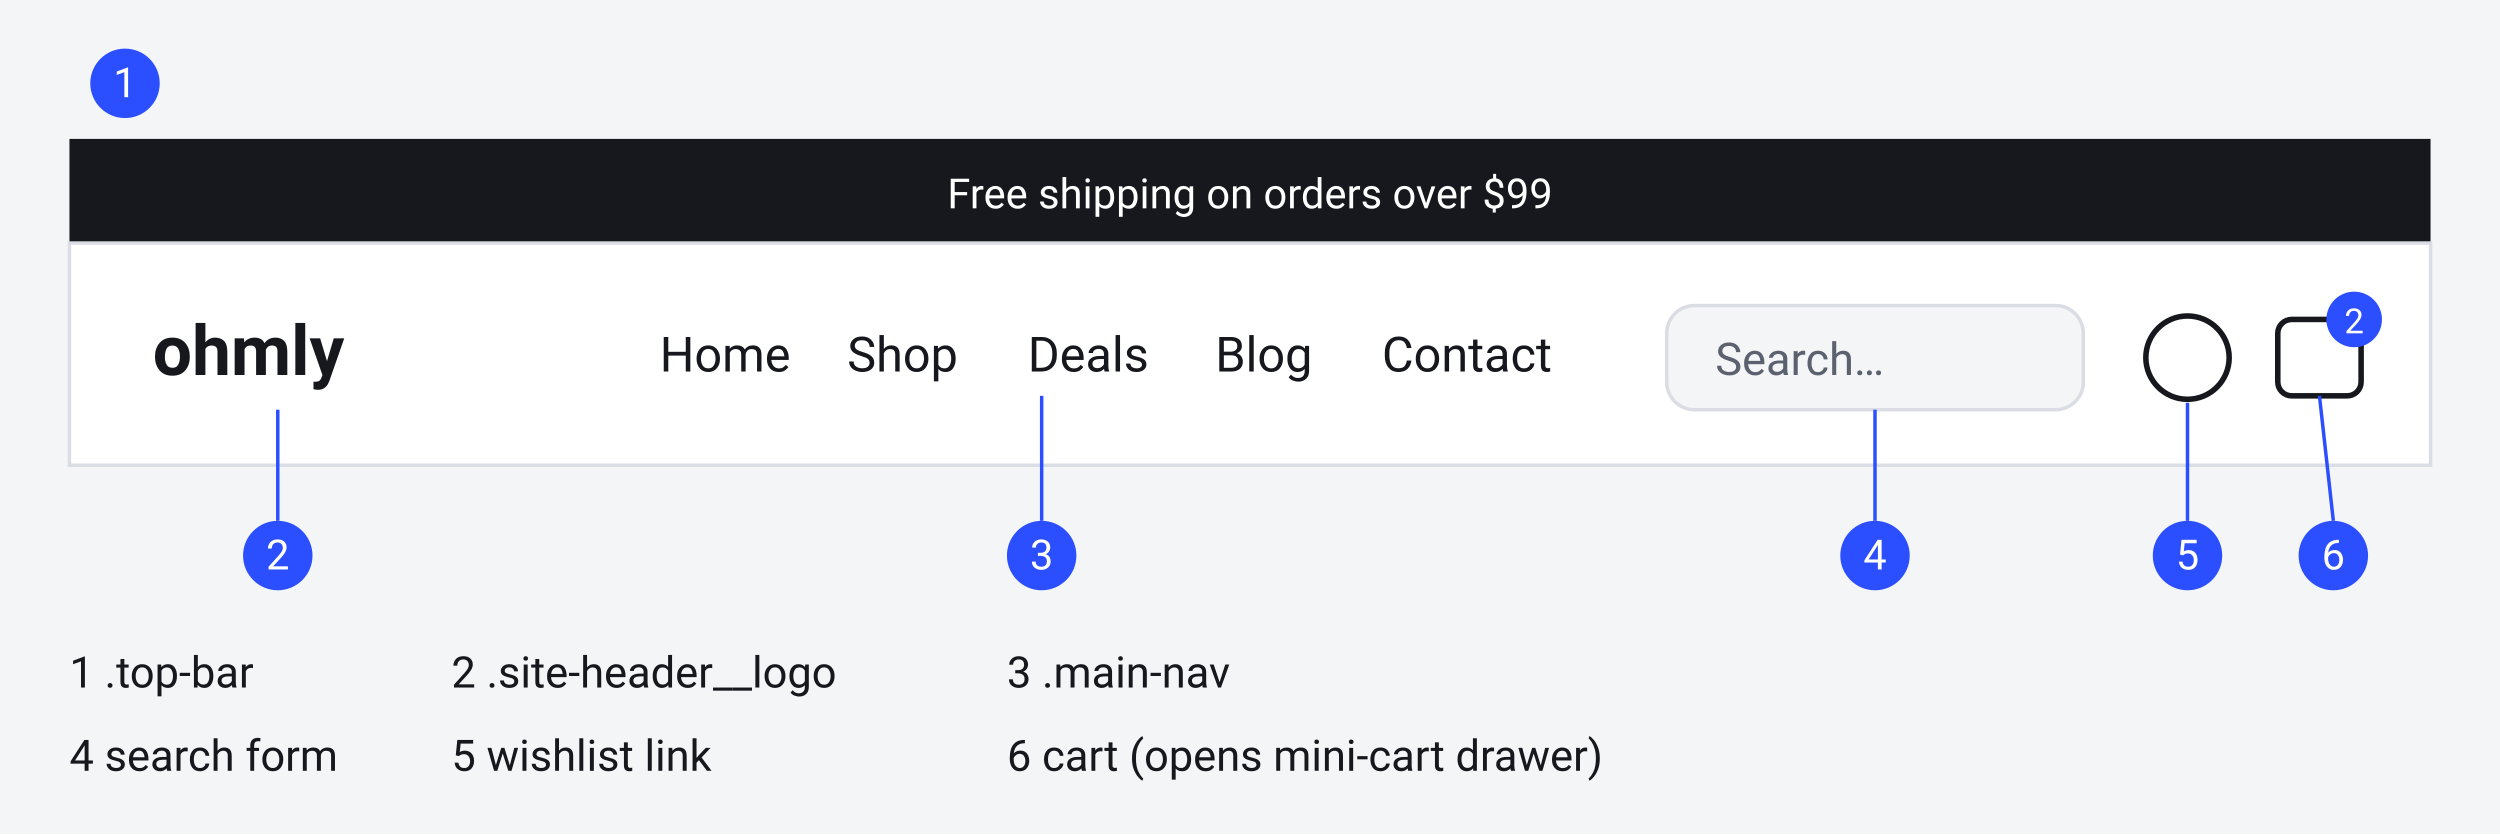
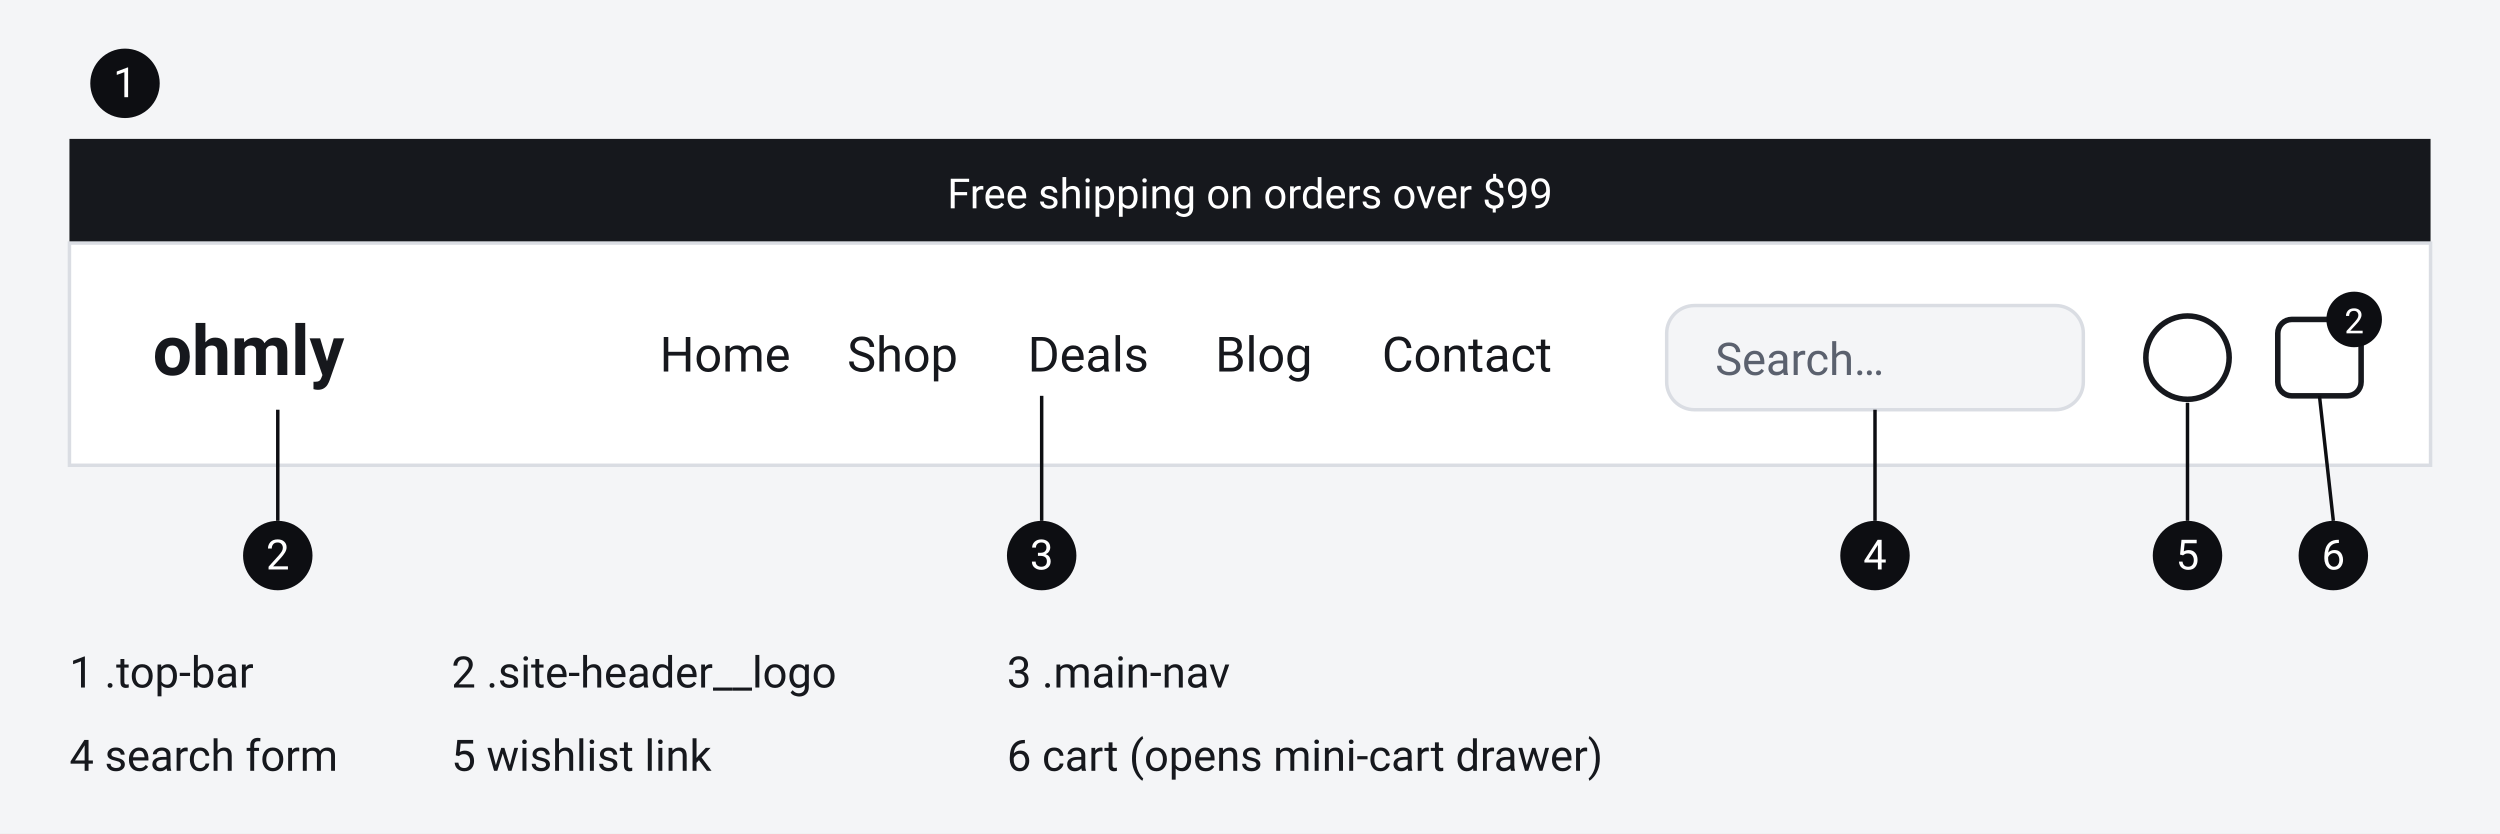
<svg xmlns="http://www.w3.org/2000/svg" viewBox="0 0 720 240" width="720" height="240" font-family="system-ui,-apple-system,Segoe UI,Roboto,Arial,sans-serif">
  <rect width="720" height="240" fill="#F4F5F7" />
  <rect x="20" y="40" width="680" height="30" fill="#16181D" />
  <text x="360" y="60" fill="#fff" font-size="12" text-anchor="middle">Free shipping on orders over $99</text>
  <rect x="20" y="70" width="680" height="64" fill="#fff" stroke="#DADDE3" />
  <text x="44" y="108" fill="#16181D" font-size="20" font-weight="700">ohmly</text>
  <g fill="#16181D" font-size="14">
    <text x="190" y="107">Home</text>
    <text x="244" y="107">Shop</text>
    <text x="296" y="107">Deals</text>
    <text x="350" y="107">Blog</text>
    <text x="398" y="107">Contact</text>
  </g>
  <rect x="480" y="88" width="120" height="30" rx="8" fill="#F4F5F7" stroke="#DADDE3" />
  <text x="494" y="108" fill="#5B616E" font-size="13">Search…</text>
  <circle cx="630" cy="103" r="12" fill="none" stroke="#16181D" stroke-width="1.6" />
  <rect x="656" y="92" width="24" height="22" rx="4" fill="none" stroke="#16181D" stroke-width="1.6" />
-   <circle cx="678" cy="92" r="8" fill="#2B4EFF" />
+   <circle cx="678" cy="92" r="8" fill="#0D0E12" />
  <text x="678" y="96" fill="#fff" font-size="10" text-anchor="middle">2</text>
  <g font-size="12" fill="#fff" text-anchor="middle">
-     <circle cx="36" cy="24" r="10" fill="#2B4EFF" />
+     <circle cx="36" cy="24" r="10" fill="#0D0E12" />
    <text x="36" y="28">1</text>
-     <circle cx="80" cy="160" r="10" fill="#2B4EFF" />
+     <circle cx="80" cy="160" r="10" fill="#0D0E12" />
    <text x="80" y="164">2</text>
-     <circle cx="300" cy="160" r="10" fill="#2B4EFF" />
+     <circle cx="300" cy="160" r="10" fill="#0D0E12" />
    <text x="300" y="164">3</text>
-     <circle cx="540" cy="160" r="10" fill="#2B4EFF" />
+     <circle cx="540" cy="160" r="10" fill="#0D0E12" />
    <text x="540" y="164">4</text>
-     <circle cx="630" cy="160" r="10" fill="#2B4EFF" />
+     <circle cx="630" cy="160" r="10" fill="#0D0E12" />
    <text x="630" y="164">5</text>
-     <circle cx="672" cy="160" r="10" fill="#2B4EFF" />
+     <circle cx="672" cy="160" r="10" fill="#0D0E12" />
    <text x="672" y="164">6</text>
  </g>
-   <g stroke="#2B4EFF">
+   <g stroke="#0D0E12">
    <line x1="80" y1="150" x2="80" y2="118" />
    <line x1="300" y1="150" x2="300" y2="114" />
    <line x1="540" y1="150" x2="540" y2="118" />
    <line x1="630" y1="150" x2="630" y2="116" />
    <line x1="672" y1="150" x2="668" y2="114" />
  </g>
  <g font-size="12.5" fill="#16181D">
    <text x="20" y="198">1 .top-bar</text>
    <text x="130" y="198">2 .site-header__logo</text>
    <text x="290" y="198">3 .main-nav</text>
    <text x="20" y="222">4 search form</text>
    <text x="130" y="222">5 wishlist link</text>
    <text x="290" y="222">6 cart (opens mini-cart drawer)</text>
  </g>
</svg>
